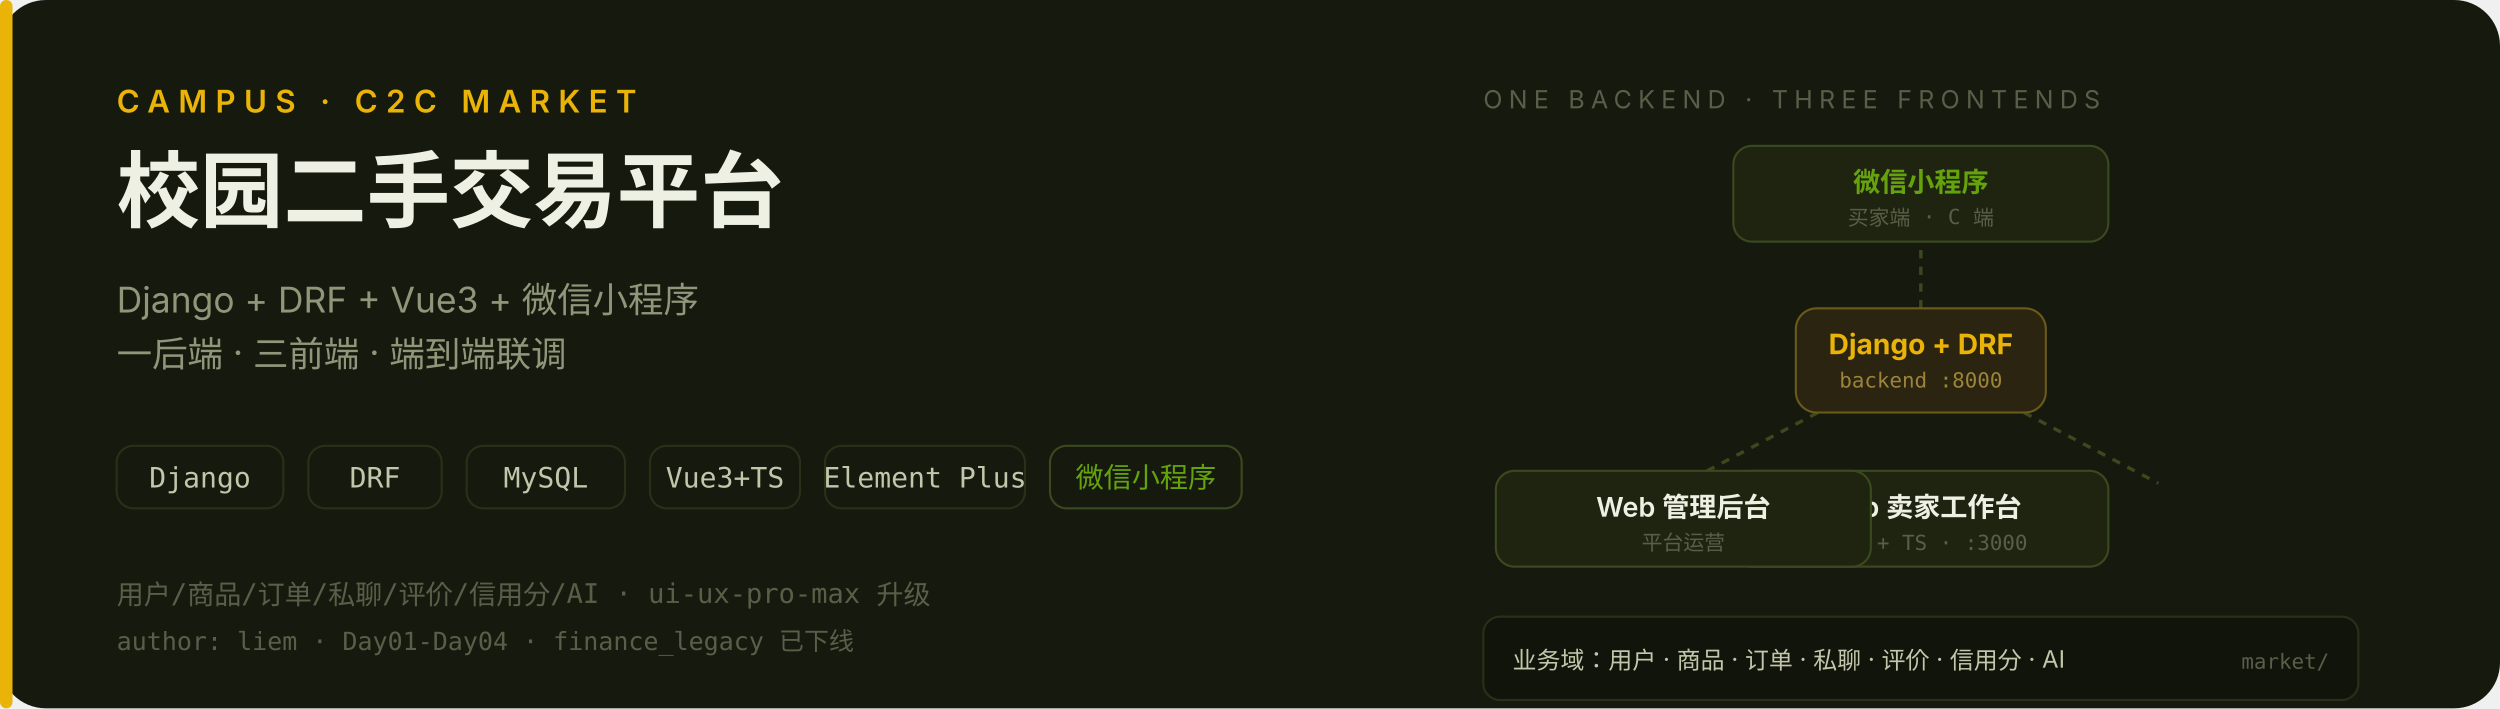
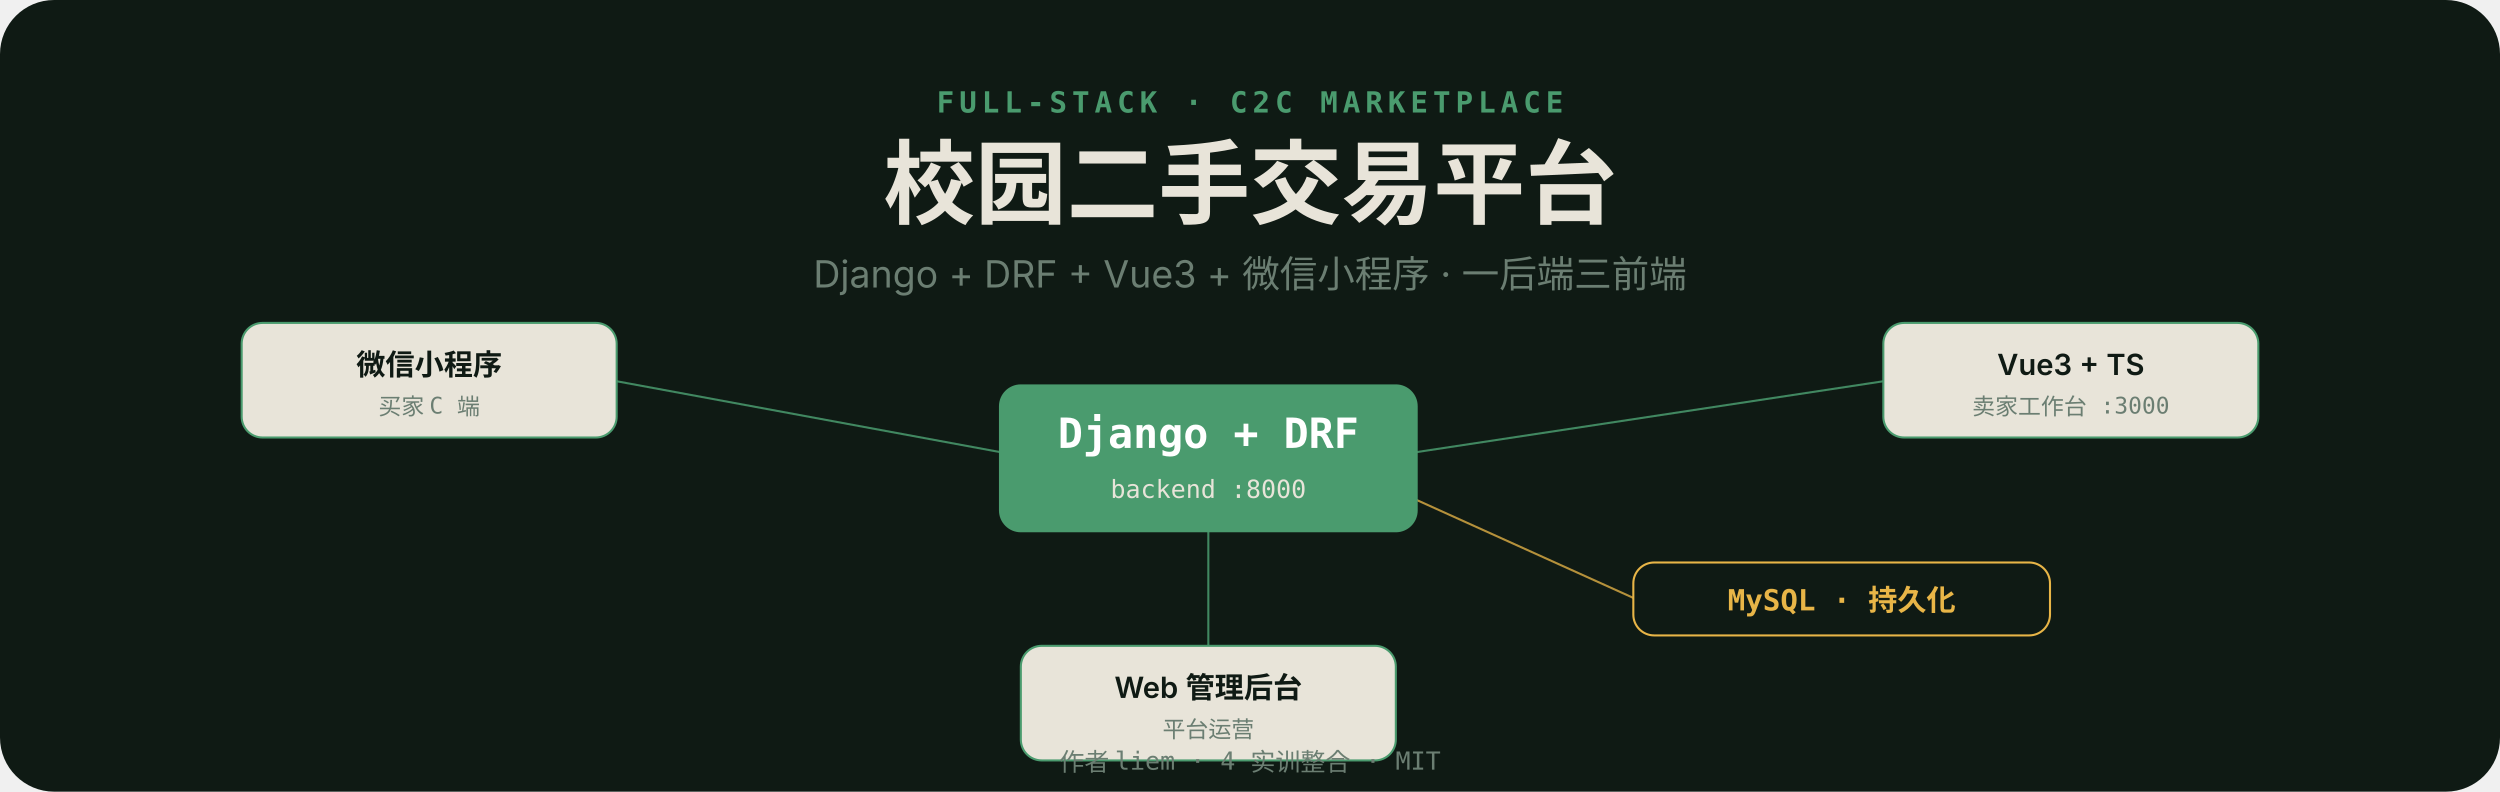
- <svg xmlns="http://www.w3.org/2000/svg" width="1200" height="340" viewBox="0 0 1200 340" role="img" aria-labelledby="t d">
-   <rect width="1200" height="340" rx="22" fill="#161a0e" />
-   <rect x="0" y="0" width="6" height="340" rx="3" fill="#eab308" />
-   <g transform="translate(56,54)" font-family="-apple-system,BlinkMacSystemFont,'Segoe UI','PingFang SC',sans-serif">
-     <text x="0" y="0" font-size="15" letter-spacing="4" fill="#eab308" font-weight="600">CAMPUS · C2C MARKET</text>
-     <text x="0" y="52" font-size="40" font-weight="700" fill="#eef0e3">校园二手交易平台</text>
-     <text x="0" y="96" font-size="17" fill="#90967a">Django + DRF + Vue3 + 微信小程序</text>
-     <text x="0" y="122" font-size="17" fill="#90967a">一后端 · 三前端 · 端到端联调</text>
-     <g transform="translate(0,160)" font-size="13.5" font-family="ui-monospace,SFMono-Regular,Menlo,monospace">
-       <g>
-         <rect width="80" height="30" rx="8" fill="none" stroke="#2a3018" />
-         <text x="40" y="20" text-anchor="middle" fill="#c2c6ab">Django</text>
-       </g>
-       <g transform="translate(92,0)">
-         <rect width="64" height="30" rx="8" fill="none" stroke="#2a3018" />
-         <text x="32" y="20" text-anchor="middle" fill="#c2c6ab">DRF</text>
-       </g>
-       <g transform="translate(168,0)">
-         <rect width="76" height="30" rx="8" fill="none" stroke="#2a3018" />
-         <text x="38" y="20" text-anchor="middle" fill="#c2c6ab">MySQL</text>
-       </g>
-       <g transform="translate(256,0)">
-         <rect width="72" height="30" rx="8" fill="none" stroke="#2a3018" />
-         <text x="36" y="20" text-anchor="middle" fill="#c2c6ab">Vue3+TS</text>
-       </g>
-       <g transform="translate(340,0)">
-         <rect width="96" height="30" rx="8" fill="none" stroke="#2a3018" />
-         <text x="48" y="20" text-anchor="middle" fill="#c2c6ab">Element Plus</text>
-       </g>
-       <g transform="translate(448,0)">
-         <rect width="92" height="30" rx="8" fill="none" stroke="#3a4a1e" />
-         <text x="46" y="20" text-anchor="middle" fill="#65a30d">微信小程序</text>
-       </g>
+ <svg xmlns="http://www.w3.org/2000/svg" viewBox="0 0 1200 380" width="100%" role="img" aria-labelledby="heroTitle heroDesc">
+   <rect x="0" y="0" width="1200" height="380" rx="26" fill="#0F1A14" />
+   <g font-family="-apple-system, BlinkMacSystemFont, &quot;Segoe UI&quot;, &quot;PingFang SC&quot;, sans-serif" text-rendering="geometricPrecision">
+     <text x="600" y="54" text-anchor="middle" font-family="ui-monospace, SFMono-Regular, Menlo, monospace" font-size="14" letter-spacing="2.4" fill="#4A9B6E" font-weight="600">FULL-STACK · C2C MARKETPLACE</text>
+     <text x="600" y="104" text-anchor="middle" font-size="44" fill="#E8E4D9" font-weight="700">校园二手交易平台</text>
+     <text x="600" y="138" text-anchor="middle" font-size="18" fill="#6B7E72">Django + DRF + Vue3 + 微信小程序 · 一后端三前端</text>
+   </g>
+   <g transform="translate(56 155)" font-family="-apple-system, BlinkMacSystemFont, &quot;Segoe UI&quot;, &quot;PingFang SC&quot;, sans-serif" text-rendering="geometricPrecision">
+     <g stroke="#4A9B6E" stroke-width="1" fill="none" opacity="0.85">
+       <line x1="240" y1="28" x2="424" y2="62" />
+       <line x1="848" y1="28" x2="624" y2="62" />
+       <line x1="524" y1="155" x2="524" y2="100" />
+       <line x1="624" y1="85" x2="728" y2="132" stroke="#E8B547" opacity="0.9" />
    </g>
-     <text x="0" y="236" font-size="13" font-family="ui-monospace,SFMono-Regular,Menlo,monospace" fill="#5a5e48">用户/商品/订单/私聊/评价/信用分/AI · ui-ux-pro-max 升级</text>
-   </g>
-   <g transform="translate(712,52)" font-family="-apple-system,BlinkMacSystemFont,'Segoe UI','PingFang SC',sans-serif">
-     <text x="0" y="0" font-size="12" letter-spacing="3" fill="#5a5e48">ONE BACKEND · THREE FRONTENDS</text>
-     <path d="M210,120 L210,60" stroke="#3a4a1e" stroke-width="1.6" stroke-dasharray="4 4" />
-     <path d="M210,120 L96,180" stroke="#3a4a1e" stroke-width="1.6" stroke-dasharray="4 4" />
-     <path d="M210,120 L324,180" stroke="#3a4a1e" stroke-width="1.6" stroke-dasharray="4 4" />
-     <g transform="translate(120,18)">
-       <rect width="180" height="46" rx="9" fill="#1f2410" stroke="#3a4a1e" />
-       <text x="90" y="22" text-anchor="middle" font-size="13" fill="#65a30d" font-weight="600">微信小程序</text>
-       <text x="90" y="38" text-anchor="middle" font-size="10" fill="#5a5e48" font-family="ui-monospace,monospace">买家端 · C 端</text>
+     <g>
+       <rect x="60" y="0" width="180" height="55" rx="10" fill="#E8E4D9" stroke="#4A9B6E" stroke-width="1" />
+       <text x="150" y="25" text-anchor="middle" font-size="14" fill="#0F1A14" font-weight="600">微信小程序</text>
+       <text x="150" y="44" text-anchor="middle" font-family="ui-monospace, SFMono-Regular, Menlo, monospace" font-size="11" fill="#6B7E72">买家 C 端</text>
    </g>
-     <g transform="translate(120,174)">
-       <rect width="180" height="46" rx="9" fill="#1f2410" stroke="#3a4a1e" />
-       <text x="90" y="22" text-anchor="middle" font-size="13" fill="#eef0e3" font-weight="600">Web 卖家工作台</text>
-       <text x="90" y="38" text-anchor="middle" font-size="10" fill="#5a5e48" font-family="ui-monospace,monospace">Vue3 + TS · :3000</text>
+     <g>
+       <rect x="848" y="0" width="180" height="55" rx="10" fill="#E8E4D9" stroke="#4A9B6E" stroke-width="1" />
+       <text x="938" y="25" text-anchor="middle" font-size="14" fill="#0F1A14" font-weight="600">Vue3 + TS</text>
+       <text x="938" y="44" text-anchor="middle" font-family="ui-monospace, SFMono-Regular, Menlo, monospace" font-size="11" fill="#6B7E72">卖家工作台 :3000</text>
    </g>
-     <g transform="translate(6,174)">
-       <rect width="180" height="46" rx="9" fill="#1f2410" stroke="#3a4a1e" />
-       <text x="90" y="22" text-anchor="middle" font-size="13" fill="#eef0e3" font-weight="600">Web 管理后台</text>
-       <text x="90" y="38" text-anchor="middle" font-size="10" fill="#5a5e48" font-family="ui-monospace,monospace">平台运营</text>
+     <g>
+       <rect x="424" y="30" width="200" height="70" rx="10" fill="#4A9B6E" stroke="#4A9B6E" stroke-width="1" />
+       <text x="524" y="60" text-anchor="middle" font-family="ui-monospace, SFMono-Regular, Menlo, monospace" font-size="20" fill="#FFFFFF" font-weight="700">Django + DRF</text>
+       <text x="524" y="84" text-anchor="middle" font-family="ui-monospace, SFMono-Regular, Menlo, monospace" font-size="12" fill="#E8E4D9">backend :8000</text>
    </g>
-     <g transform="translate(150,96)">
-       <rect width="120" height="50" rx="10" fill="#2a2410" stroke="#6b5a1a" />
-       <text x="60" y="22" text-anchor="middle" font-size="13.5" fill="#eab308" font-weight="700">Django + DRF</text>
-       <text x="60" y="38" text-anchor="middle" font-size="10" fill="#9c8438" font-family="ui-monospace,monospace">backend :8000</text>
+     <g>
+       <rect x="728" y="115" width="200" height="35" rx="10" fill="none" stroke="#E8B547" stroke-width="1" />
+       <text x="828" y="138" text-anchor="middle" font-family="ui-monospace, SFMono-Regular, Menlo, monospace" font-size="14" fill="#E8B547" font-weight="600">MySQL · 持久化</text>
    </g>
-     <g transform="translate(0,244)">
-       <rect width="420" height="40" rx="8" fill="#11140a" stroke="#2a3018" />
-       <text x="14" y="25" font-size="11.5" fill="#c2c6ab">业务域：用户 · 商品 · 订单 · 私聊 · 评价 · 信用分 · AI</text>
-       <text x="406" y="25" font-size="10" fill="#5a5e48" text-anchor="end" font-family="ui-monospace,monospace">market/</text>
+     <g>
+       <rect x="434" y="155" width="180" height="55" rx="10" fill="#E8E4D9" stroke="#4A9B6E" stroke-width="1" />
+       <text x="524" y="180" text-anchor="middle" font-size="14" fill="#0F1A14" font-weight="600">Web 管理后台</text>
+       <text x="524" y="199" text-anchor="middle" font-family="ui-monospace, SFMono-Regular, Menlo, monospace" font-size="11" fill="#6B7E72">平台运营</text>
    </g>
  </g>
-   <text x="56" y="312" font-size="12" font-family="ui-monospace,SFMono-Regular,Menlo,monospace" fill="#5a5e48">author: liem · Day01-Day04 · finance_legacy 已下线</text>
+   <text x="600" y="370" text-anchor="middle" font-family="ui-monospace, SFMono-Regular, Menlo, monospace" font-size="12" fill="#6B7E72" text-rendering="geometricPrecision">作者 liem · 4 实训整合 · MIT</text>
</svg>
